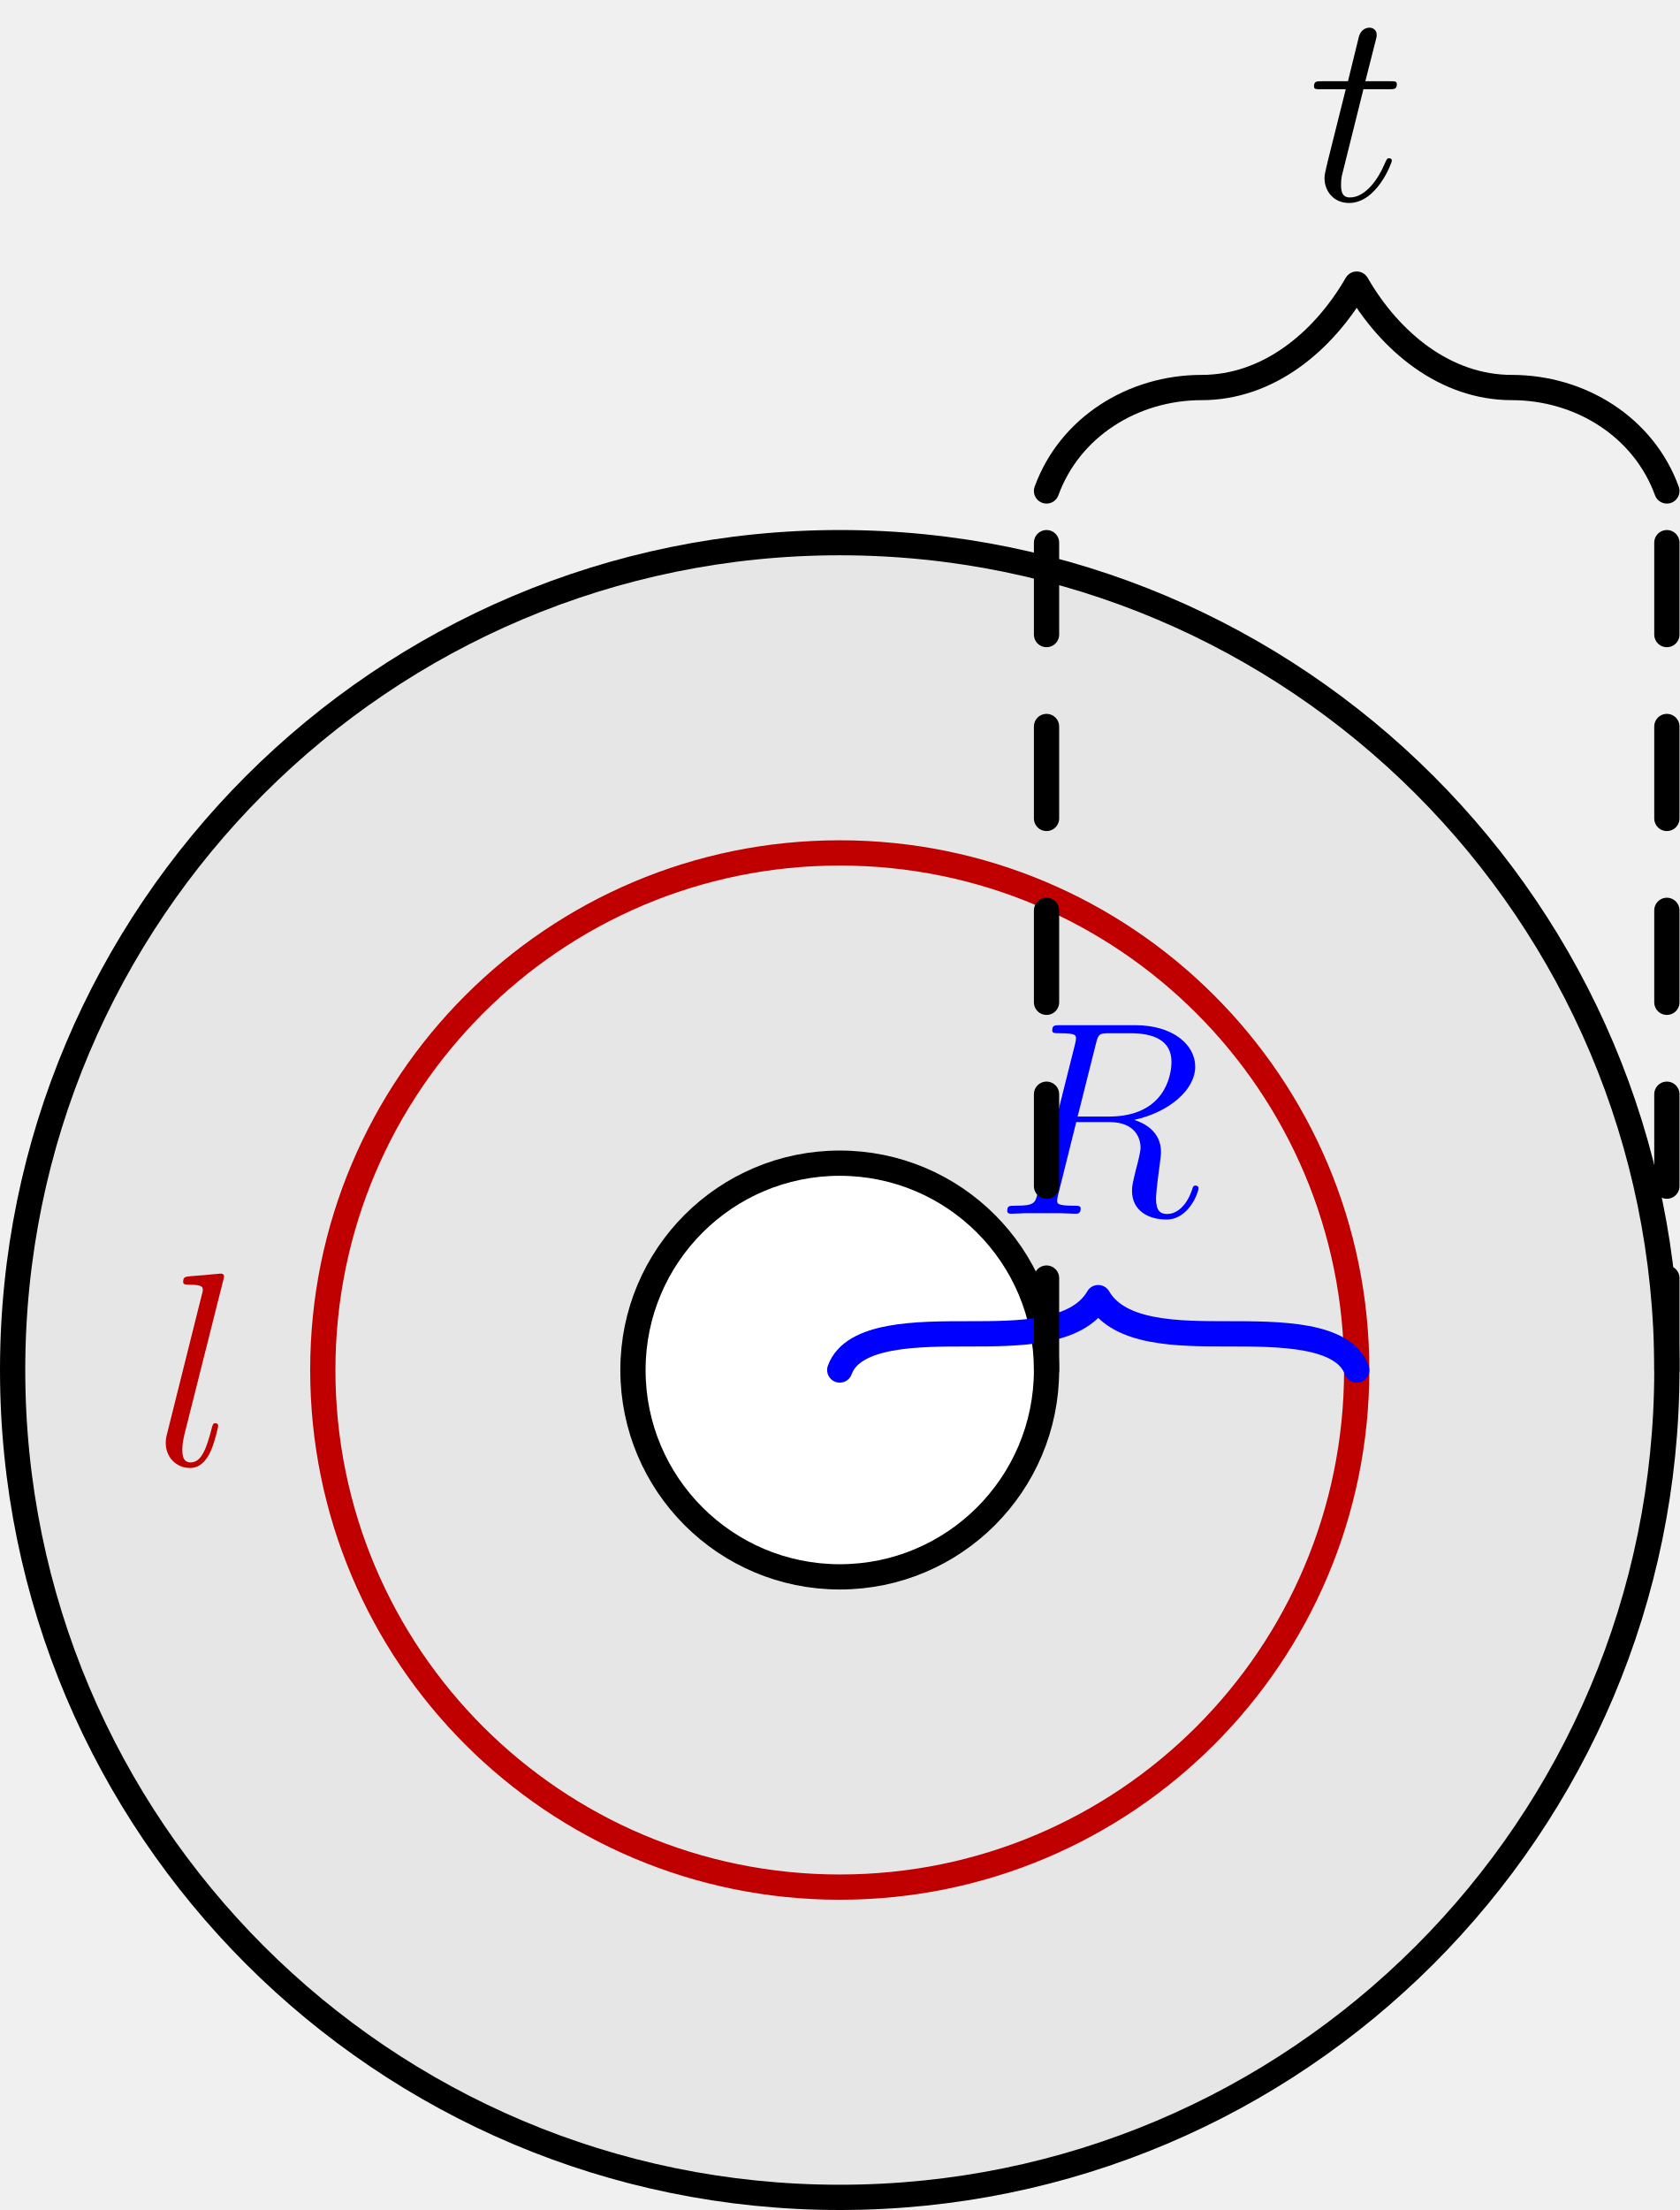
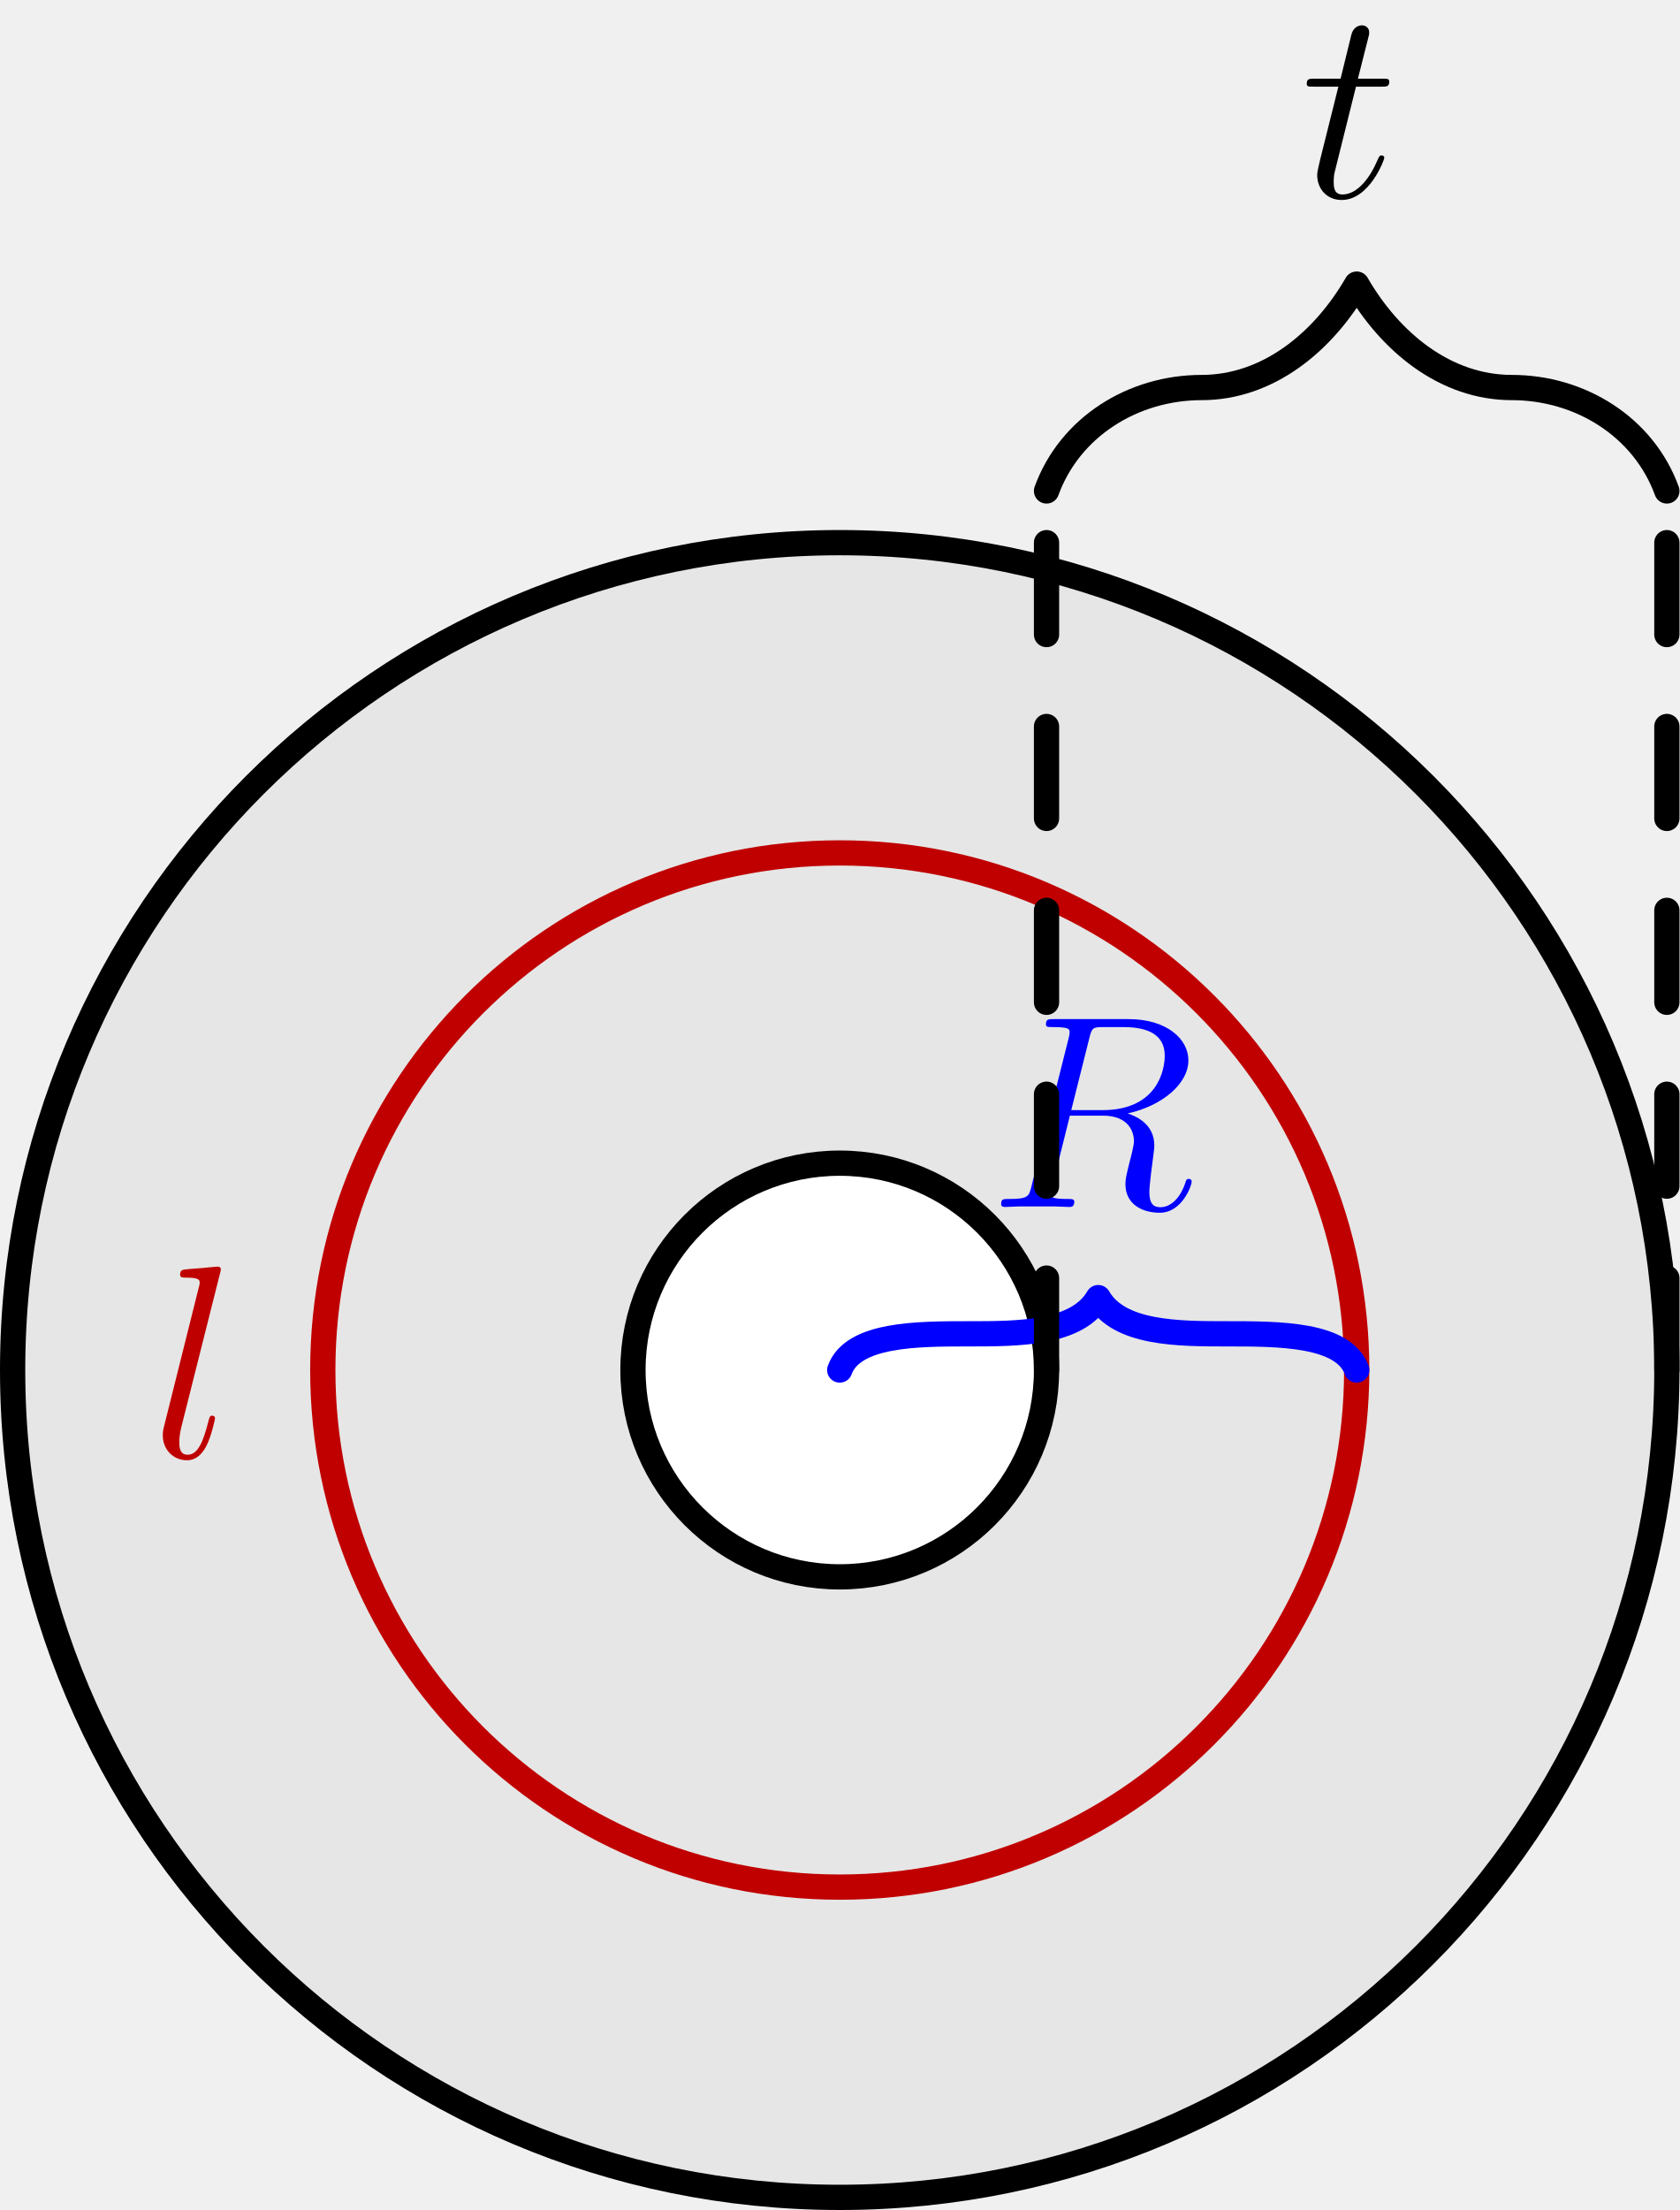
- <svg xmlns="http://www.w3.org/2000/svg" xmlns:xlink="http://www.w3.org/1999/xlink" height="198.425pt" version="1.1" viewBox="56.409 53.858 150.837 198.425" width="150.837pt">
+ <svg xmlns="http://www.w3.org/2000/svg" xmlns:xlink="http://www.w3.org/1999/xlink" height="199.169pt" version="1.1" viewBox="56.621 54.06 151.402 199.169" width="151.402pt">
  <defs>
-     <path d="M9.156 -15.301C9.38 -16.222 9.479 -16.271 10.45 -16.271H12.241C14.381 -16.271 15.973 -15.625 15.973 -13.684C15.973 -12.415 15.326 -8.758 10.325 -8.758H7.514L9.156 -15.301ZM12.614 -8.459C15.699 -9.131 18.113 -11.121 18.113 -13.261C18.113 -15.202 16.147 -16.993 12.689 -16.993H5.946C5.449 -16.993 5.225 -16.993 5.225 -16.52C5.225 -16.271 5.399 -16.271 5.872 -16.271C7.364 -16.271 7.364 -16.073 7.364 -15.799C7.364 -15.749 7.364 -15.6 7.265 -15.227L3.906 -1.841C3.682 -0.97 3.632 -0.722 1.916 -0.722C1.344 -0.722 1.169 -0.722 1.169 -0.249C1.169 0 1.443 0 1.518 0C1.966 0 2.488 -0.05 2.961 -0.05H5.897C6.344 -0.05 6.867 0 7.315 0C7.514 0 7.787 0 7.787 -0.473C7.787 -0.722 7.564 -0.722 7.19 -0.722C5.673 -0.722 5.673 -0.921 5.673 -1.169C5.673 -1.194 5.673 -1.368 5.722 -1.567L7.389 -8.26H10.375C12.739 -8.26 13.186 -6.767 13.186 -5.946C13.186 -5.573 12.938 -4.603 12.763 -3.956C12.49 -2.811 12.415 -2.538 12.415 -2.065C12.415 -0.299 13.858 0.522 15.525 0.522C17.54 0.522 18.411 -1.941 18.411 -2.289C18.411 -2.463 18.287 -2.538 18.137 -2.538C17.939 -2.538 17.889 -2.388 17.839 -2.189C17.242 -0.423 16.222 0.025 15.6 0.025S14.58 -0.249 14.58 -1.368C14.58 -1.966 14.878 -4.23 14.903 -4.354C15.027 -5.275 15.027 -5.374 15.027 -5.573C15.027 -7.389 13.56 -8.161 12.614 -8.459Z" id="g0-82" />
-     <path d="M6.32 -16.645C6.344 -16.744 6.394 -16.893 6.394 -17.018C6.394 -17.267 6.145 -17.267 6.096 -17.267C6.071 -17.267 5.175 -17.192 4.727 -17.142C4.304 -17.117 3.931 -17.068 3.483 -17.043C2.886 -16.993 2.712 -16.968 2.712 -16.52C2.712 -16.271 2.961 -16.271 3.21 -16.271C4.478 -16.271 4.478 -16.048 4.478 -15.799C4.478 -15.699 4.478 -15.649 4.354 -15.202L1.269 -2.861C1.194 -2.588 1.144 -2.388 1.144 -1.99C1.144 -0.746 2.065 0.249 3.334 0.249C4.155 0.249 4.702 -0.299 5.1 -1.07C5.523 -1.891 5.872 -3.458 5.872 -3.558C5.872 -3.682 5.772 -3.782 5.623 -3.782C5.399 -3.782 5.374 -3.657 5.275 -3.284C4.827 -1.567 4.379 -0.249 3.384 -0.249C2.637 -0.249 2.637 -1.045 2.637 -1.393C2.637 -1.493 2.637 -2.015 2.811 -2.712L6.32 -16.645Z" id="g0-108" />
-     <path d="M5.001 -10.002H7.29C7.763 -10.002 8.011 -10.002 8.011 -10.45C8.011 -10.723 7.862 -10.723 7.364 -10.723H5.175L6.096 -14.356C6.195 -14.704 6.195 -14.754 6.195 -14.928C6.195 -15.326 5.872 -15.55 5.548 -15.55C5.349 -15.55 4.777 -15.475 4.578 -14.679L3.608 -10.723H1.269C0.771 -10.723 0.547 -10.723 0.547 -10.251C0.547 -10.002 0.722 -10.002 1.194 -10.002H3.409L1.766 -3.433C1.567 -2.563 1.493 -2.314 1.493 -1.99C1.493 -0.821 2.314 0.249 3.707 0.249C6.22 0.249 7.564 -3.384 7.564 -3.558C7.564 -3.707 7.464 -3.782 7.315 -3.782C7.265 -3.782 7.165 -3.782 7.116 -3.682C7.091 -3.657 7.066 -3.632 6.892 -3.234C6.369 -1.99 5.225 -0.249 3.782 -0.249C3.035 -0.249 2.986 -0.871 2.986 -1.418C2.986 -1.443 2.986 -1.916 3.06 -2.214L5.001 -10.002Z" id="g0-116" />
+     <path d="M9.122 -15.244C9.345 -16.161 9.444 -16.211 10.411 -16.211H12.195C14.327 -16.211 15.913 -15.566 15.913 -13.633C15.913 -12.369 15.269 -8.725 10.287 -8.725H7.486L9.122 -15.244ZM12.567 -8.428C15.641 -9.097 18.045 -11.08 18.045 -13.211C18.045 -15.145 16.087 -16.93 12.641 -16.93H5.924C5.428 -16.93 5.205 -16.93 5.205 -16.459C5.205 -16.211 5.379 -16.211 5.85 -16.211C7.337 -16.211 7.337 -16.012 7.337 -15.74C7.337 -15.69 7.337 -15.541 7.238 -15.17L3.892 -1.834C3.668 -0.967 3.619 -0.719 1.909 -0.719C1.339 -0.719 1.165 -0.719 1.165 -0.248C1.165 0 1.438 0 1.512 0C1.958 0 2.479 -0.05 2.95 -0.05H5.875C6.321 -0.05 6.841 0 7.287 0C7.486 0 7.758 0 7.758 -0.471C7.758 -0.719 7.535 -0.719 7.163 -0.719C5.651 -0.719 5.651 -0.917 5.651 -1.165C5.651 -1.19 5.651 -1.363 5.701 -1.562L7.362 -8.229H10.336C12.691 -8.229 13.137 -6.742 13.137 -5.924C13.137 -5.552 12.889 -4.586 12.716 -3.941C12.443 -2.801 12.369 -2.528 12.369 -2.057C12.369 -0.297 13.806 0.521 15.467 0.521C17.475 0.521 18.342 -1.933 18.342 -2.28C18.342 -2.454 18.218 -2.528 18.07 -2.528C17.872 -2.528 17.822 -2.38 17.772 -2.181C17.177 -0.421 16.161 0.025 15.541 0.025S14.525 -0.248 14.525 -1.363C14.525 -1.958 14.823 -4.214 14.847 -4.338C14.971 -5.255 14.971 -5.354 14.971 -5.552C14.971 -7.362 13.509 -8.13 12.567 -8.428Z" id="g0-82" />
+     <path d="M6.296 -16.582C6.321 -16.682 6.37 -16.83 6.37 -16.954C6.37 -17.202 6.122 -17.202 6.073 -17.202C6.048 -17.202 5.156 -17.128 4.71 -17.078C4.288 -17.053 3.916 -17.004 3.47 -16.979C2.875 -16.93 2.702 -16.905 2.702 -16.459C2.702 -16.211 2.95 -16.211 3.198 -16.211C4.462 -16.211 4.462 -15.988 4.462 -15.74C4.462 -15.641 4.462 -15.591 4.338 -15.145L1.264 -2.851C1.19 -2.578 1.14 -2.38 1.14 -1.983C1.14 -0.744 2.057 0.248 3.321 0.248C4.139 0.248 4.685 -0.297 5.081 -1.066C5.503 -1.884 5.85 -3.445 5.85 -3.545C5.85 -3.668 5.751 -3.768 5.602 -3.768C5.379 -3.768 5.354 -3.644 5.255 -3.272C4.809 -1.562 4.363 -0.248 3.371 -0.248C2.627 -0.248 2.627 -1.041 2.627 -1.388C2.627 -1.487 2.627 -2.008 2.801 -2.702L6.296 -16.582Z" id="g0-108" />
+     <path d="M4.982 -9.964H7.263C7.734 -9.964 7.981 -9.964 7.981 -10.411C7.981 -10.683 7.833 -10.683 7.337 -10.683H5.156L6.073 -14.302C6.172 -14.649 6.172 -14.699 6.172 -14.872C6.172 -15.269 5.85 -15.492 5.528 -15.492C5.329 -15.492 4.759 -15.418 4.561 -14.624L3.594 -10.683H1.264C0.768 -10.683 0.545 -10.683 0.545 -10.212C0.545 -9.964 0.719 -9.964 1.19 -9.964H3.396L1.76 -3.421C1.562 -2.553 1.487 -2.305 1.487 -1.983C1.487 -0.818 2.305 0.248 3.693 0.248C6.197 0.248 7.535 -3.371 7.535 -3.545C7.535 -3.693 7.436 -3.768 7.287 -3.768C7.238 -3.768 7.139 -3.768 7.089 -3.668C7.064 -3.644 7.04 -3.619 6.866 -3.222C6.345 -1.983 5.205 -0.248 3.768 -0.248C3.024 -0.248 2.974 -0.868 2.974 -1.413C2.974 -1.438 2.974 -1.909 3.049 -2.206L4.982 -9.964Z" id="g0-116" />
  </defs>
-   <g id="page1" transform="matrix(0.996264 0 0 0.996264 0 0)">
+   <g id="page1">
    <g transform="matrix(1 0 0 1 132.322 177.528)">
      <path d="M 74.563 0C 74.563 -41.18 41.18 -74.563 0 -74.563C -41.18 -74.563 -74.563 -41.18 -74.563 -0C -74.563 41.18 -41.18 74.563 0 74.563C 41.18 74.563 74.563 41.18 74.563 0Z" fill="#e6e6e6" />
    </g>
    <g transform="matrix(1 0 0 1 132.322 177.528)">
      <path d="M 74.563 0C 74.563 -41.18 41.18 -74.563 0 -74.563C -41.18 -74.563 -74.563 -41.18 -74.563 -0C -74.563 41.18 -41.18 74.563 0 74.563C 41.18 74.563 74.563 41.18 74.563 0Z" fill="none" stroke="#000000" stroke-linecap="round" stroke-linejoin="round" stroke-miterlimit="10.037" stroke-width="2.276" />
    </g>
    <g transform="matrix(1 0 0 1 132.322 177.528)">
      <path d="M 18.641 0C 18.641 -10.295 10.295 -18.641 0 -18.641C -10.295 -18.641 -18.641 -10.295 -18.641 -0C -18.641 10.295 -10.295 18.641 0 18.641C 10.295 18.641 18.641 10.295 18.641 0Z" fill="#ffffff" />
    </g>
    <g transform="matrix(1 0 0 1 132.322 177.528)">
      <path d="M 18.641 0C 18.641 -10.295 10.295 -18.641 0 -18.641C -10.295 -18.641 -18.641 -10.295 -18.641 -0C -18.641 10.295 -10.295 18.641 0 18.641C 10.295 18.641 18.641 10.295 18.641 0Z" fill="none" stroke="#000000" stroke-linecap="round" stroke-linejoin="round" stroke-miterlimit="10.037" stroke-width="2.276" />
    </g>
    <g transform="matrix(1 0 0 1 132.322 177.528)">
      <path d="M 46.602 0C 46.602 -25.738 25.738 -46.602 0 -46.602C -25.738 -46.602 -46.602 -25.738 -46.602 -0C -46.602 25.738 -25.738 46.602 0 46.602C 25.738 46.602 46.602 25.738 46.602 0Z" fill="none" stroke="#c00000" stroke-linecap="round" stroke-linejoin="round" stroke-miterlimit="10.037" stroke-width="2.276" />
    </g>
    <g fill="#bf0000">
-       <use x="70.42" xlink:href="#g0-108" y="186.107" />
+       <use x="70.157" xlink:href="#g0-108" y="185.412" />
    </g>
    <g transform="matrix(1 0 0 1 132.322 177.528)">
      <path d="M 0 0C 1.187 -3.262 7.005 -3.262 11.65 -3.262C 16.084 -3.262 21.418 -3.262 23.301 -6.524C 25.184 -3.262 30.517 -3.262 34.951 -3.262C 39.596 -3.262 45.414 -3.262 46.602 0" fill="none" stroke="#0000ff" stroke-linecap="round" stroke-linejoin="round" stroke-miterlimit="10.037" stroke-width="2.276" />
    </g>
    <g fill="#0000ff">
-       <use x="146.253" xlink:href="#g0-82" y="163.444" />
+       <use x="145.707" xlink:href="#g0-82" y="162.833" />
    </g>
    <g transform="matrix(1 0 0 1 132.322 177.528)">
      <path d="M 18.641 0L 18.641 -74.563" fill="none" stroke="#000000" stroke-linecap="round" stroke-linejoin="round" stroke-miterlimit="10.037" stroke-width="2.276" stroke-dasharray="8.285,8.285" />
    </g>
    <g transform="matrix(1 0 0 1 132.322 177.528)">
      <path d="M 74.563 0L 74.563 -74.563" fill="none" stroke="#000000" stroke-linecap="round" stroke-linejoin="round" stroke-miterlimit="10.037" stroke-width="2.276" stroke-dasharray="8.285,8.285" />
    </g>
    <g transform="matrix(1 0 0 1 132.322 177.528)">
      <path d="M 18.641 -79.223C 20.739 -84.989 26.441 -88.543 32.621 -88.543C 38.596 -88.543 43.58 -92.63 46.602 -97.864C 49.623 -92.63 54.608 -88.543 60.582 -88.543C 66.763 -88.543 72.464 -84.989 74.563 -79.223" fill="none" stroke="#000000" stroke-linecap="round" stroke-linejoin="round" stroke-miterlimit="10.037" stroke-width="2.276" />
    </g>
-     <use x="174.529" xlink:href="#g0-116" y="72.104" />
+     <use x="173.877" xlink:href="#g0-116" y="71.835" />
  </g>
</svg>
